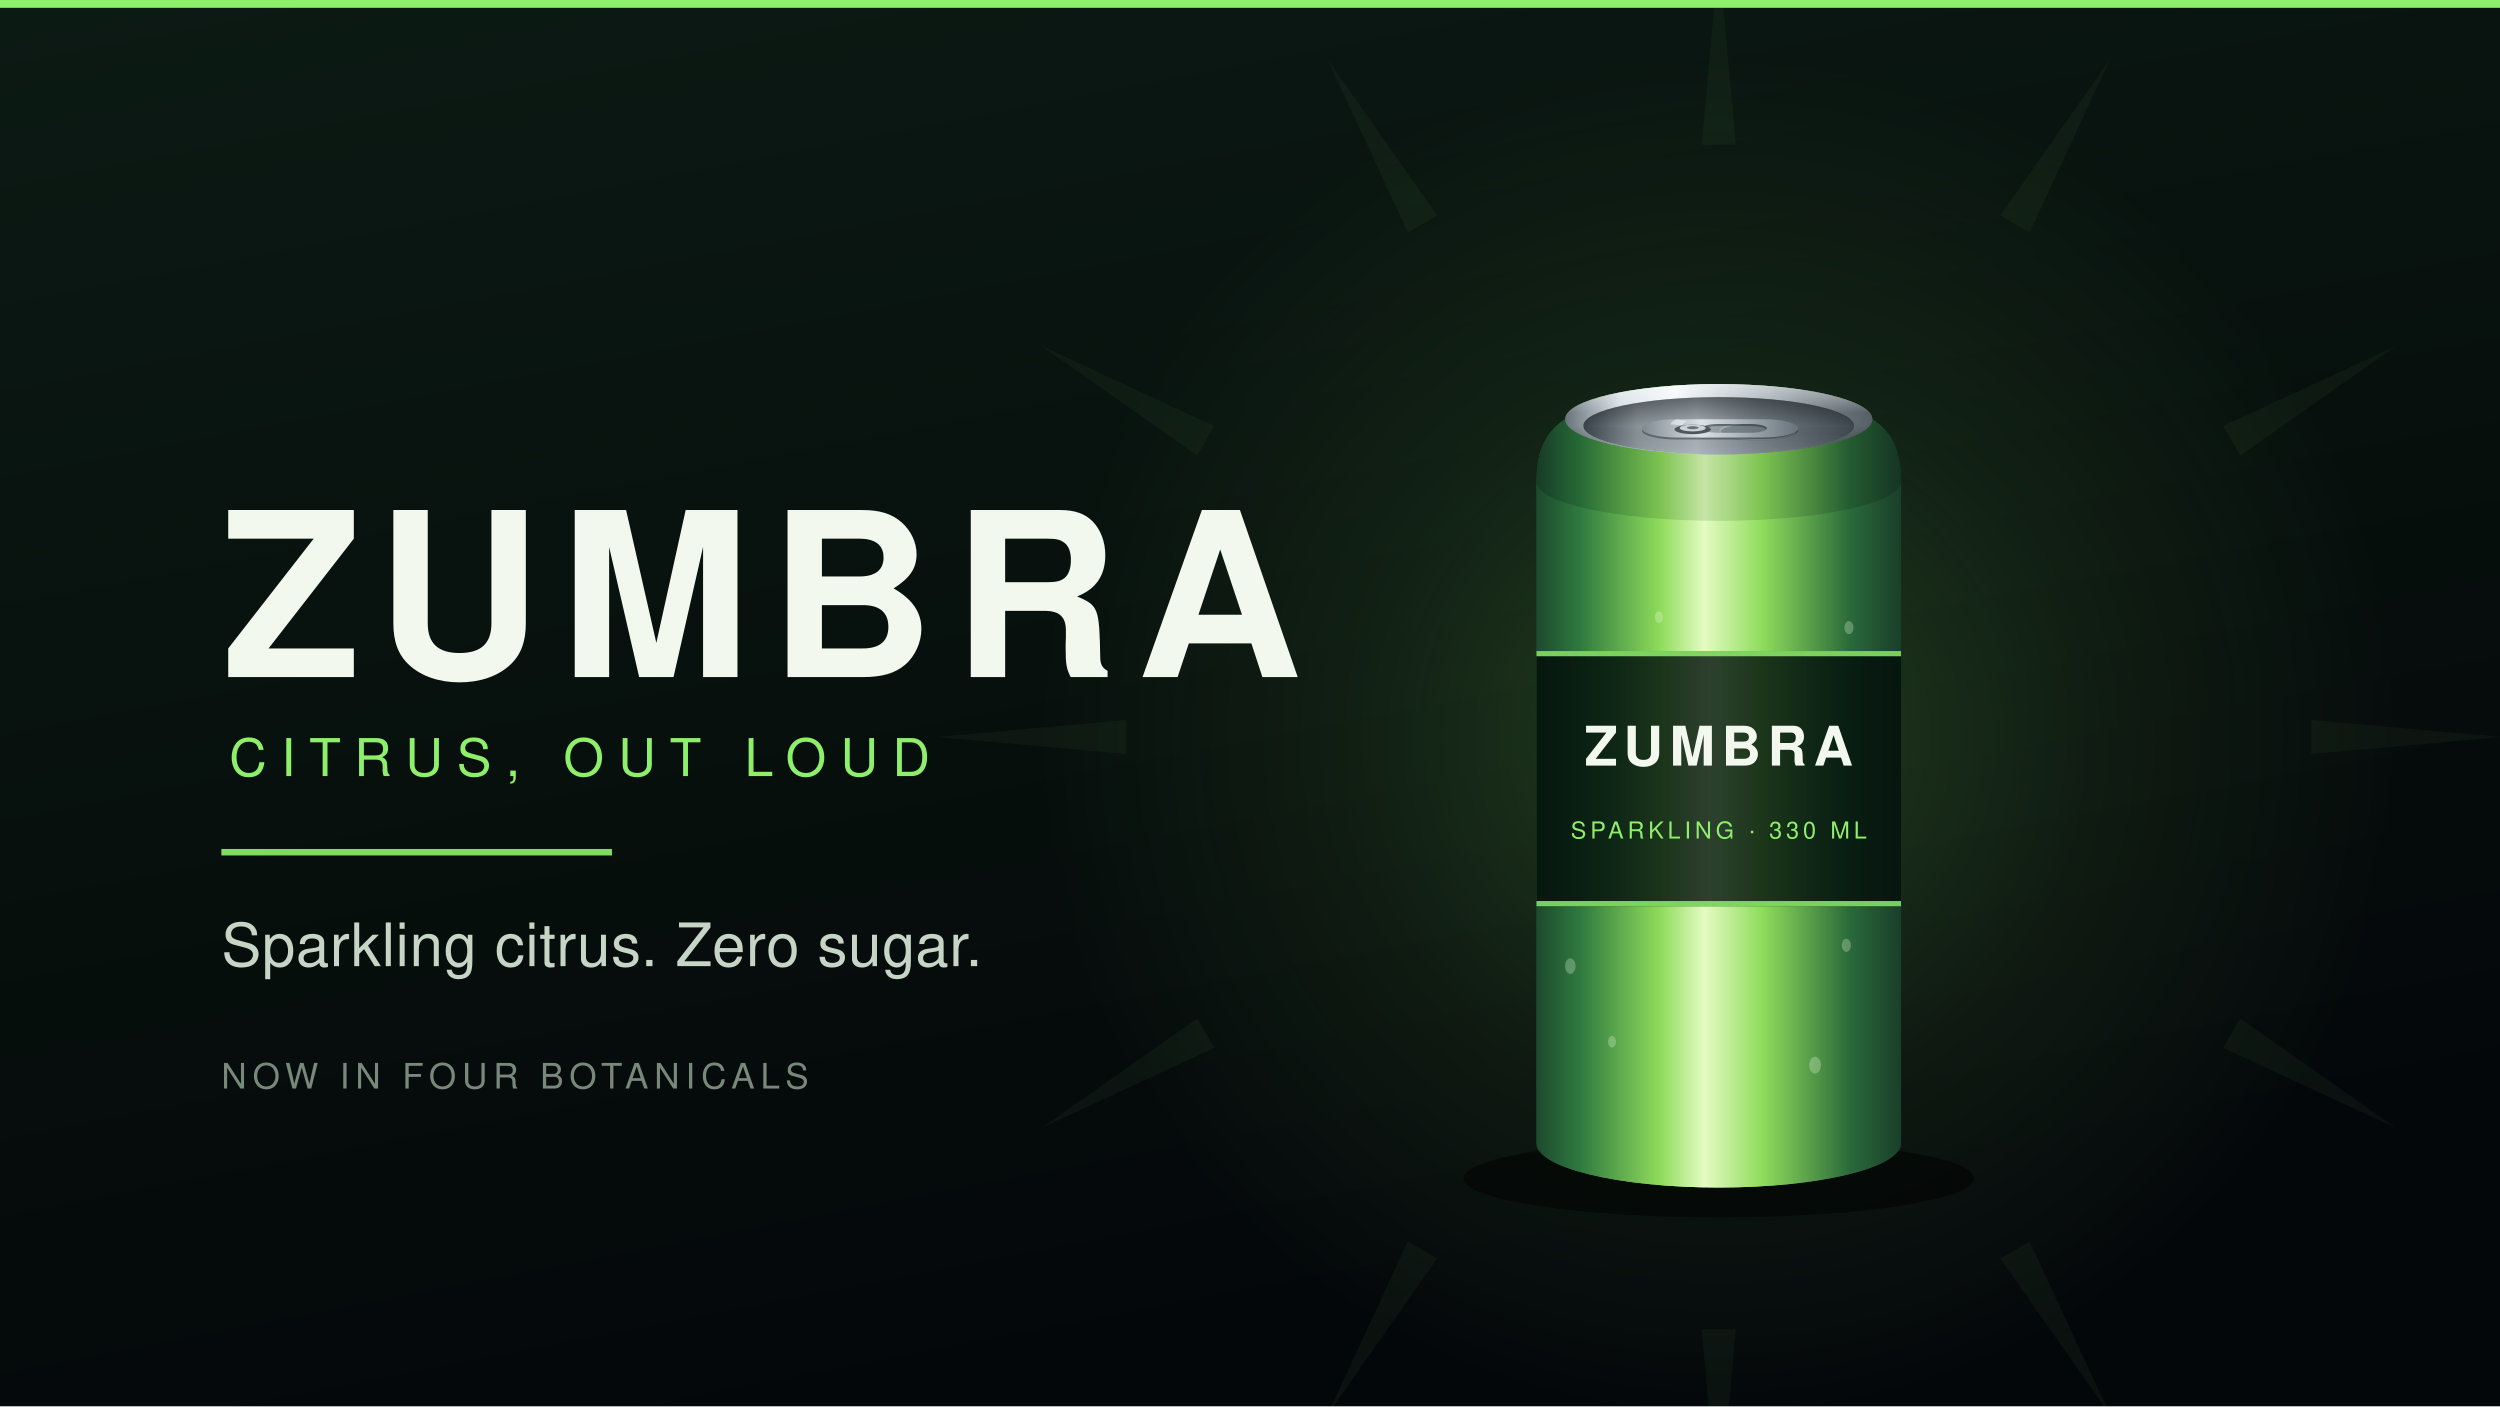
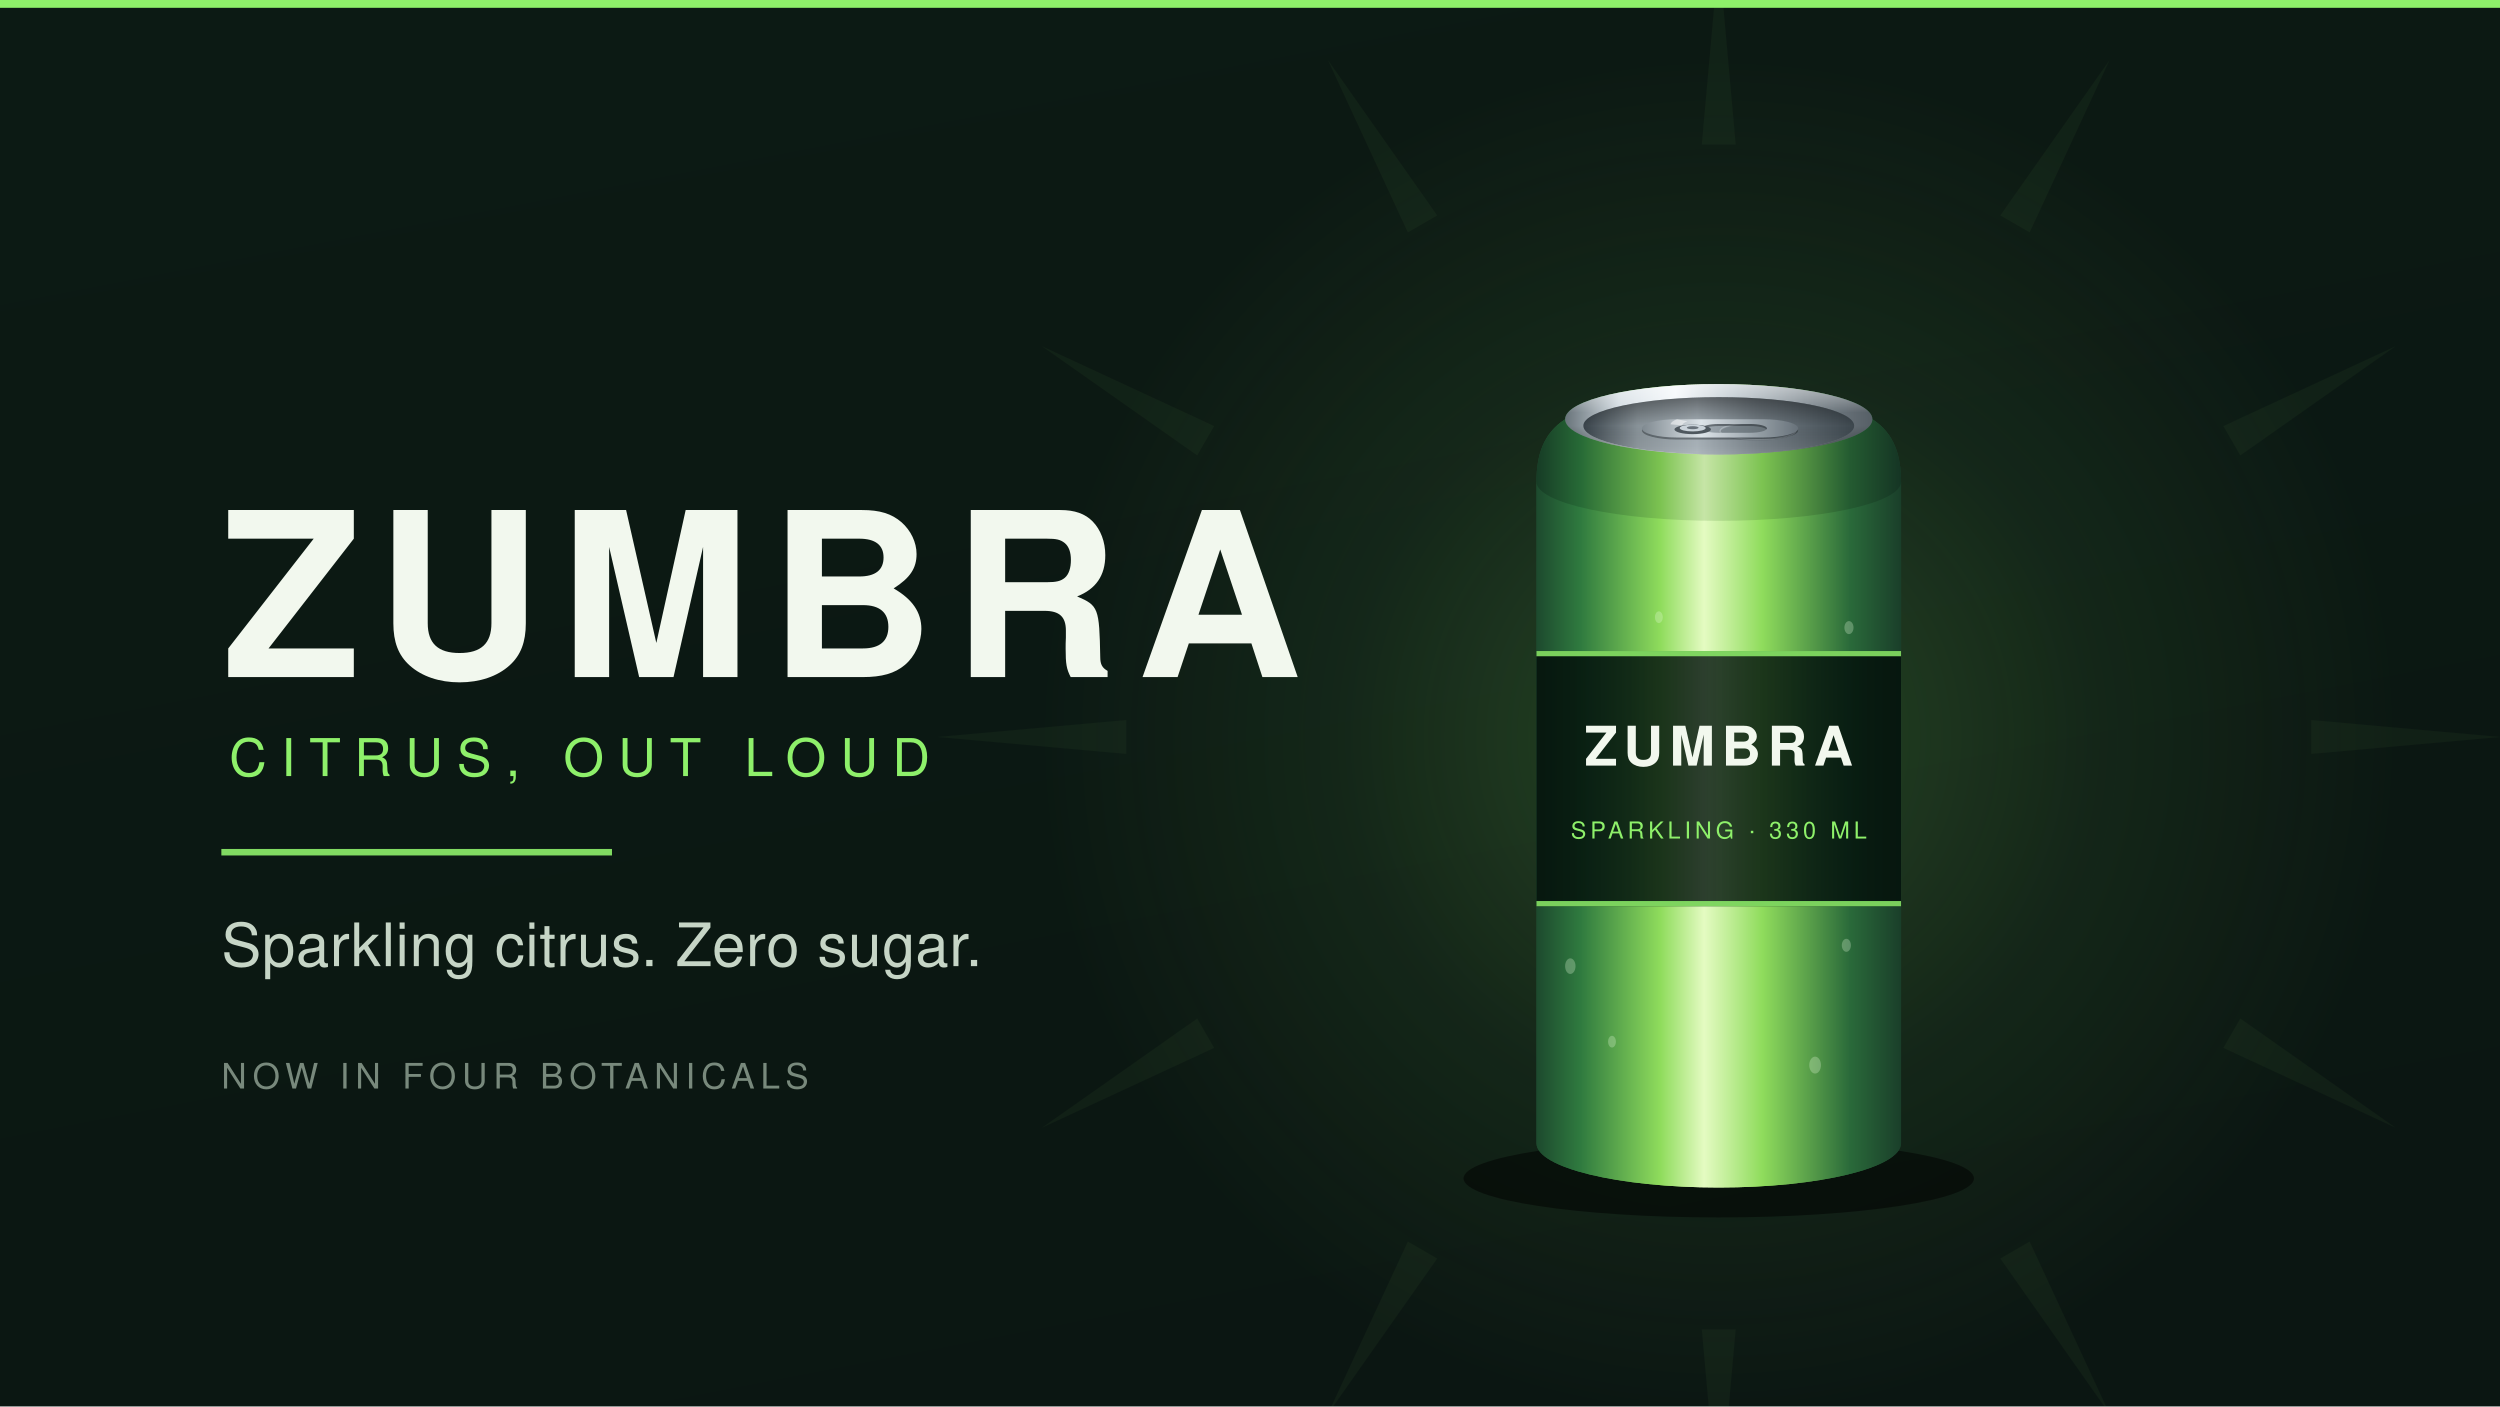
<svg xmlns="http://www.w3.org/2000/svg" width="1920" height="1080" viewBox="0 0 1920 1080" role="img" aria-label="ZUMBRA — Citrus, out loud.">
  <style>
    .t   { font-family: 'Helvetica Neue', Helvetica, Arial, 'Liberation Sans', sans-serif; }
    .b   { font-weight: 700; }
  </style>
  <defs>
    <linearGradient id="fondo" x1="0" y1="0" x2="0.35" y2="1">
      <stop offset="0" stop-color="#0c1a14" />
      <stop offset="0.55" stop-color="#07100d" />
      <stop offset="1" stop-color="#04070a" />
    </linearGradient>
    <radialGradient id="halo" cx="0.5" cy="0.5" r="0.5">
      <stop offset="0" stop-color="#8ef06a" stop-opacity="0.22" />
      <stop offset="0.55" stop-color="#8ef06a" stop-opacity="0.07" />
      <stop offset="1" stop-color="#8ef06a" stop-opacity="0" />
    </radialGradient>
    <linearGradient id="lata" x1="0" y1="0" x2="1" y2="0">
      <stop offset="0" stop-color="#1d4a2e" />
      <stop offset="0.12" stop-color="#2f7a3f" />
      <stop offset="0.34" stop-color="#8fdc5c" />
      <stop offset="0.46" stop-color="#e4fbc2" />
      <stop offset="0.62" stop-color="#8fdc5c" />
      <stop offset="0.86" stop-color="#2a6a3a" />
      <stop offset="1" stop-color="#1a3f2a" />
    </linearGradient>
    <linearGradient id="hombro" x1="0" y1="0" x2="1" y2="0">
      <stop offset="0" stop-color="#173c26" />
      <stop offset="0.12" stop-color="#276a36" />
      <stop offset="0.34" stop-color="#7cc351" />
      <stop offset="0.46" stop-color="#c6e5a6" />
      <stop offset="0.62" stop-color="#7cc351" />
      <stop offset="0.86" stop-color="#245b31" />
      <stop offset="1" stop-color="#153524" />
    </linearGradient>
    <linearGradient id="aroMetal" x1="0" y1="0" x2="1" y2="0">
      <stop offset="0" stop-color="#68737a" />
      <stop offset="0.18" stop-color="#d4dde3" />
      <stop offset="0.36" stop-color="#f3f7fa" />
      <stop offset="0.55" stop-color="#b6c1c8" />
      <stop offset="0.78" stop-color="#7c868d" />
      <stop offset="1" stop-color="#565f66" />
    </linearGradient>
    <linearGradient id="aroFilo" x1="0" y1="0" x2="0" y2="1">
      <stop offset="0" stop-color="#ffffff" stop-opacity="0.6" />
      <stop offset="0.42" stop-color="#ffffff" stop-opacity="0" />
      <stop offset="0.58" stop-color="#000000" stop-opacity="0" />
      <stop offset="1" stop-color="#000000" stop-opacity="0.5" />
    </linearGradient>
    <linearGradient id="tapaHundida" x1="0" y1="0" x2="1" y2="0">
      <stop offset="0" stop-color="#39434a" />
      <stop offset="0.2" stop-color="#889298" />
      <stop offset="0.42" stop-color="#a7b1b8" />
      <stop offset="0.64" stop-color="#757f86" />
      <stop offset="1" stop-color="#3d474e" />
    </linearGradient>
    <linearGradient id="tapaSombra" x1="0" y1="0" x2="0" y2="1">
      <stop offset="0" stop-color="#000000" stop-opacity="0.45" />
      <stop offset="0.5" stop-color="#000000" stop-opacity="0" />
      <stop offset="1" stop-color="#ffffff" stop-opacity="0.12" />
    </linearGradient>
    <linearGradient id="anilla" x1="0" y1="0" x2="1" y2="0">
      <stop offset="0" stop-color="#7f8990" />
      <stop offset="0.38" stop-color="#dde4e9" />
      <stop offset="0.72" stop-color="#99a3aa" />
      <stop offset="1" stop-color="#68727a" />
    </linearGradient>
    <linearGradient id="banda" x1="0" y1="0" x2="1" y2="0">
      <stop offset="0" stop-color="#04120c" stop-opacity="0.92" />
      <stop offset="0.5" stop-color="#06180f" stop-opacity="0.82" />
      <stop offset="1" stop-color="#04120c" stop-opacity="0.92" />
    </linearGradient>
    <linearGradient id="brillo" x1="0" y1="0" x2="1" y2="0">
      <stop offset="0" stop-color="#ffffff" stop-opacity="0" />
      <stop offset="0.5" stop-color="#ffffff" stop-opacity="0.85" />
      <stop offset="1" stop-color="#ffffff" stop-opacity="0" />
    </linearGradient>
    <clipPath id="recorteCuerpo">
      <path d="M1180,370 L1180,878 A140,34 0 0 0 1460,878 L1460,370 A140,30 0 0 1 1180,370 Z" />
    </clipPath>
    <mask id="aroAnillo">
      <ellipse cx="1320" cy="322" rx="118" ry="27" fill="#ffffff" />
      <ellipse cx="1320" cy="327" rx="104" ry="22" fill="#000000" />
    </mask>
    <clipPath id="recorteTapa">
      <ellipse cx="1320" cy="327" rx="104" ry="22" />
    </clipPath>
  </defs>
  <rect x="0" y="0" width="1920" height="1080" fill="url(#fondo)" />
+   <rect x="0" y="0" width="1920" height="1080" fill="#0c1a14" opacity="0.8">
+     <animate attributeName="fill" values="#0c1a14;#2c6a14;#0b3b48;#5a6a0a;#0c1a14" keyTimes="0;0.25;0.5;0.75;1" dur="4s" repeatCount="indefinite" />
+   </rect>
  <rect x="0" y="0" width="1920" height="6" fill="#8ef06a" />
  <g opacity="0.5">
    <g transform="translate(1320,566)">
      <animateTransform attributeName="transform" attributeType="XML" type="rotate" from="0" to="30" dur="6s" repeatCount="indefinite" additive="sum" />
      <g fill="#8ef06a" opacity="0.085">
        <polygon points="0,-600 13,-455 -13,-455" />
        <polygon points="0,-600 13,-455 -13,-455" transform="rotate(30)" />
        <polygon points="0,-600 13,-455 -13,-455" transform="rotate(60)" />
        <polygon points="0,-600 13,-455 -13,-455" transform="rotate(90)" />
        <polygon points="0,-600 13,-455 -13,-455" transform="rotate(120)" />
        <polygon points="0,-600 13,-455 -13,-455" transform="rotate(150)" />
        <polygon points="0,-600 13,-455 -13,-455" transform="rotate(180)" />
        <polygon points="0,-600 13,-455 -13,-455" transform="rotate(210)" />
        <polygon points="0,-600 13,-455 -13,-455" transform="rotate(240)" />
        <polygon points="0,-600 13,-455 -13,-455" transform="rotate(270)" />
        <polygon points="0,-600 13,-455 -13,-455" transform="rotate(300)" />
        <polygon points="0,-600 13,-455 -13,-455" transform="rotate(330)" />
      </g>
    </g>
  </g>
  <ellipse cx="1320" cy="566" rx="520" ry="520" fill="url(#halo)" />
-   <text class="t b" x="170" y="520" font-size="176" letter-spacing="14" fill="#f2f8ee">ZUMBRA</text>
-   <text class="t" x="176" y="596" font-size="40" letter-spacing="11" fill="#8ef06a">CITRUS, OUT LOUD</text>
-   <rect x="170" y="652" width="300" height="5" fill="#8ef06a" opacity="0.9" />
-   <text class="t" x="170" y="742" font-size="46" letter-spacing="0.5" fill="#c6d5c6">Sparkling citrus. Zero sugar.</text>
-   <text class="t" x="170" y="836" font-size="27" letter-spacing="4.5" fill="#78897c">NOW IN FOUR BOTANICALS</text>
-   <ellipse cx="1320" cy="905" rx="196" ry="30" fill="#000000" opacity="0.5" />
-   <path fill="url(#lata)" d="M1180,370 L1180,878 A140,34 0 0 0 1460,878 L1460,370            C1460,350 1455,333 1438,322 A118,27 0 0 0 1202,322            C1185,333 1180,350 1180,370 Z" />
-   <path fill="url(#lata)" d="M1180,370 L1180,878 A140,34 0 0 0 1460,878 L1460,370            A140,30 0 0 1 1180,370 Z" />
-   <path fill="url(#hombro)" d="M1180,370 C1180,350 1185,333 1202,322            A118,27 0 0 0 1438,322            C1455,333 1460,350 1460,370            A140,30 0 0 1 1180,370 Z" />
-   <g clip-path="url(#recorteCuerpo)">
-     <rect x="1170" y="500" width="300" height="196" fill="url(#banda)" />
-     <rect x="1170" y="500" width="300" height="4" fill="#8ef06a" opacity="0.85" />
-     <rect x="1170" y="692" width="300" height="4" fill="#8ef06a" opacity="0.85" />
-   </g>
-   <text class="t b" x="1320" y="588" font-size="42" letter-spacing="5" text-anchor="middle" fill="#f2f8ee">ZUMBRA</text>
-   <text class="t" x="1320" y="644" font-size="18" letter-spacing="3" text-anchor="middle" fill="#8ef06a">SPARKLING · 330 ML</text>
-   <g clip-path="url(#recorteCuerpo)" fill="#eafce0">
-     <circle cx="1222" r="10" opacity="0">
-       <animate attributeName="cy" values="866;430" dur="3s" begin="-0.1s" repeatCount="indefinite" />
-       <animate attributeName="opacity" values="0;0.75;0.75;0" keyTimes="0;0.14;0.78;1" dur="3s" begin="-0.1s" repeatCount="indefinite" />
-     </circle>
-     <circle cx="1268" r="6" opacity="0">
-       <animate attributeName="cy" values="866;430" dur="3s" begin="-0.7s" repeatCount="indefinite" />
-       <animate attributeName="opacity" values="0;0.6;0.6;0" keyTimes="0;0.14;0.78;1" dur="3s" begin="-0.7s" repeatCount="indefinite" />
-     </circle>
-     <circle cx="1310" r="13" opacity="0">
-       <animate attributeName="cy" values="866;430" dur="3s" begin="-1.4s" repeatCount="indefinite" />
-       <animate attributeName="opacity" values="0;0.8;0.8;0" keyTimes="0;0.14;0.78;1" dur="3s" begin="-1.4s" repeatCount="indefinite" />
-     </circle>
-     <circle cx="1352" r="7" opacity="0">
-       <animate attributeName="cy" values="866;430" dur="3s" begin="-2.1s" repeatCount="indefinite" />
-       <animate attributeName="opacity" values="0;0.65;0.65;0" keyTimes="0;0.14;0.78;1" dur="3s" begin="-2.1s" repeatCount="indefinite" />
-     </circle>
-     <circle cx="1398" r="11" opacity="0">
-       <animate attributeName="cy" values="866;430" dur="3s" begin="-2.6s" repeatCount="indefinite" />
-       <animate attributeName="opacity" values="0;0.7;0.7;0" keyTimes="0;0.14;0.78;1" dur="3s" begin="-2.6s" repeatCount="indefinite" />
-     </circle>
-     <circle cx="1432" r="5" opacity="0">
-       <animate attributeName="cy" values="866;430" dur="3s" begin="-0.35s" repeatCount="indefinite" />
-       <animate attributeName="opacity" values="0;0.55;0.55;0" keyTimes="0;0.14;0.78;1" dur="3s" begin="-0.35s" repeatCount="indefinite" />
-     </circle>
-     <circle cx="1246" r="5" opacity="0">
-       <animate attributeName="cy" values="866;430" dur="3s" begin="-1.85s" repeatCount="indefinite" />
-       <animate attributeName="opacity" values="0;0.55;0.55;0" keyTimes="0;0.14;0.78;1" dur="3s" begin="-1.85s" repeatCount="indefinite" />
-     </circle>
-     <circle cx="1376" r="8" opacity="0">
-       <animate attributeName="cy" values="866;430" dur="3s" begin="-1.1s" repeatCount="indefinite" />
-       <animate attributeName="opacity" values="0;0.62;0.62;0" keyTimes="0;0.14;0.78;1" dur="3s" begin="-1.1s" repeatCount="indefinite" />
-     </circle>
-   </g>
-   <g clip-path="url(#recorteCuerpo)" fill="#eafce0" opacity="0.28">
-     <ellipse cx="1206" cy="742" rx="4" ry="6" />
-     <ellipse cx="1238" cy="800" rx="3" ry="4.5" />
-     <ellipse cx="1418" cy="726" rx="3.5" ry="5" />
-     <ellipse cx="1394" cy="818" rx="4.5" ry="6.5" />
-     <ellipse cx="1274" cy="474" rx="3" ry="4.5" />
-     <ellipse cx="1420" cy="482" rx="3.5" ry="5" />
-   </g>
-   <g clip-path="url(#recorteCuerpo)">
-     <polygon points="-46,296 40,296 -6,892 -92,892" fill="url(#brillo)" opacity="0">
-       <animateTransform attributeName="transform" attributeType="XML" type="translate" values="1150,0; 1560,0" dur="3s" repeatCount="indefinite" />
-       <animate attributeName="opacity" values="0;0.5;0.5;0" keyTimes="0;0.2;0.7;1" dur="3s" repeatCount="indefinite" />
-     </polygon>
-   </g>
-   <ellipse cx="1320" cy="322" rx="118" ry="27" fill="url(#aroMetal)" />
-   <rect x="1195" y="290" width="250" height="64" fill="url(#aroFilo)" mask="url(#aroAnillo)" />
-   <ellipse cx="1320" cy="327" rx="104" ry="22" fill="url(#tapaHundida)" />
-   <rect x="1210" y="303" width="220" height="48" fill="url(#tapaSombra)" clip-path="url(#recorteTapa)" />
-   <ellipse cx="1350" cy="332" rx="29" ry="6.5" fill="#5d666d" opacity="0.35" />
-   <ellipse cx="1350" cy="331" rx="29" ry="6.5" fill="none" stroke="#cfd8de" stroke-width="0.9" opacity="0.4" />
-   <g transform="translate(1316,329) scale(1,0.26)">
-     <path fill="#161c20" opacity="0.4" fill-rule="evenodd" d="M-28,-21 A27,27 0 0 0 -28,33 L38,33 A23,23 0 0 0 38,-21 Z              M4,-7 A13,13 0 0 0 4,19 L28,19 A13,13 0 0 0 28,-7 Z" />
-     <path fill="url(#anilla)" fill-rule="evenodd" d="M-28,-27 A27,27 0 0 0 -28,27 L38,27 A23,23 0 0 0 38,-27 Z              M4,-13 A13,13 0 0 0 4,13 L28,13 A13,13 0 0 0 28,-13 Z" />
-     <path fill="#ffffff" opacity="0.5" d="M-28,-27 A27,27 0 0 0 -33,-12 L-24,-9 A21,21 0 0 1 -20,-21 Z" />
-     <ellipse cx="-16" cy="3" rx="14" ry="14" fill="#4e575e" />
-     <ellipse cx="-16" cy="-1" rx="10" ry="10" fill="#cad3da" />
-     <ellipse cx="-16" cy="-2" rx="4.5" ry="4.5" fill="#69727a" />
+   <g>
+     <animateTransform attributeName="transform" attributeType="XML" type="translate" values="-1300,0; 0,0; 0,0; -1300,0; -1300,0; 0,0; 0,0" keyTimes="0;0.07;0.42;0.5;0.55;0.62;1" dur="6s" repeatCount="indefinite" />
+     <text class="t b" x="170" y="520" font-size="176" letter-spacing="14" fill="#f2f8ee">ZUMBRA</text>
+     <text class="t" x="176" y="596" font-size="40" letter-spacing="11" fill="#8ef06a">CITRUS, OUT LOUD</text>
+     <rect x="170" y="652" width="300" height="5" fill="#8ef06a" opacity="0.9" />
+     <text class="t" x="170" y="742" font-size="46" letter-spacing="0.5" fill="#c6d5c6">Sparkling citrus. Zero sugar.</text>
+     <text class="t" x="170" y="836" font-size="27" letter-spacing="4.5" fill="#78897c">NOW IN FOUR BOTANICALS</text>
+   </g>
+   <g>
+     <animateTransform attributeName="transform" attributeType="XML" type="translate" values="0,-1100; 0,0; 0,-70; 0,0; 0,-70; 0,0; 0,1100; 0,-1100; 0,0; 0,-45; 0,0; 1000,0" keyTimes="0;0.08;0.15;0.22;0.29;0.36;0.47;0.47;0.57;0.66;0.8;1" dur="12s" repeatCount="indefinite" />
+     <ellipse cx="1320" cy="905" rx="196" ry="30" fill="#000000" opacity="0.5" />
+     <path fill="url(#lata)" d="M1180,370 L1180,878 A140,34 0 0 0 1460,878 L1460,370            C1460,350 1455,333 1438,322 A118,27 0 0 0 1202,322            C1185,333 1180,350 1180,370 Z" />
+     <path fill="url(#lata)" d="M1180,370 L1180,878 A140,34 0 0 0 1460,878 L1460,370            A140,30 0 0 1 1180,370 Z" />
+     <path fill="url(#hombro)" d="M1180,370 C1180,350 1185,333 1202,322            A118,27 0 0 0 1438,322            C1455,333 1460,350 1460,370            A140,30 0 0 1 1180,370 Z" />
+     <g clip-path="url(#recorteCuerpo)">
+       <rect x="1170" y="500" width="300" height="196" fill="url(#banda)" />
+       <rect x="1170" y="500" width="300" height="4" fill="#8ef06a" opacity="0.85" />
+       <rect x="1170" y="692" width="300" height="4" fill="#8ef06a" opacity="0.85" />
+     </g>
+     <text class="t b" x="1320" y="588" font-size="42" letter-spacing="5" text-anchor="middle" fill="#f2f8ee">ZUMBRA</text>
+     <text class="t" x="1320" y="644" font-size="18" letter-spacing="3" text-anchor="middle" fill="#8ef06a">SPARKLING · 330 ML</text>
+     <g clip-path="url(#recorteCuerpo)" fill="#eafce0">
+       <circle cx="1222" r="10" opacity="0">
+         <animate attributeName="cy" values="866;430" dur="3s" begin="-0.1s" repeatCount="indefinite" />
+         <animate attributeName="opacity" values="0;0.75;0.75;0" keyTimes="0;0.14;0.78;1" dur="3s" begin="-0.1s" repeatCount="indefinite" />
+       </circle>
+       <circle cx="1268" r="6" opacity="0">
+         <animate attributeName="cy" values="866;430" dur="3s" begin="-0.7s" repeatCount="indefinite" />
+         <animate attributeName="opacity" values="0;0.6;0.6;0" keyTimes="0;0.14;0.78;1" dur="3s" begin="-0.7s" repeatCount="indefinite" />
+       </circle>
+       <circle cx="1310" r="13" opacity="0">
+         <animate attributeName="cy" values="866;430" dur="3s" begin="-1.4s" repeatCount="indefinite" />
+         <animate attributeName="opacity" values="0;0.8;0.8;0" keyTimes="0;0.14;0.78;1" dur="3s" begin="-1.4s" repeatCount="indefinite" />
+       </circle>
+       <circle cx="1352" r="7" opacity="0">
+         <animate attributeName="cy" values="866;430" dur="3s" begin="-2.1s" repeatCount="indefinite" />
+         <animate attributeName="opacity" values="0;0.65;0.65;0" keyTimes="0;0.14;0.78;1" dur="3s" begin="-2.1s" repeatCount="indefinite" />
+       </circle>
+       <circle cx="1398" r="11" opacity="0">
+         <animate attributeName="cy" values="866;430" dur="3s" begin="-2.6s" repeatCount="indefinite" />
+         <animate attributeName="opacity" values="0;0.7;0.7;0" keyTimes="0;0.14;0.78;1" dur="3s" begin="-2.6s" repeatCount="indefinite" />
+       </circle>
+       <circle cx="1432" r="5" opacity="0">
+         <animate attributeName="cy" values="866;430" dur="3s" begin="-0.35s" repeatCount="indefinite" />
+         <animate attributeName="opacity" values="0;0.55;0.55;0" keyTimes="0;0.14;0.78;1" dur="3s" begin="-0.35s" repeatCount="indefinite" />
+       </circle>
+       <circle cx="1246" r="5" opacity="0">
+         <animate attributeName="cy" values="866;430" dur="3s" begin="-1.85s" repeatCount="indefinite" />
+         <animate attributeName="opacity" values="0;0.55;0.55;0" keyTimes="0;0.14;0.78;1" dur="3s" begin="-1.85s" repeatCount="indefinite" />
+       </circle>
+       <circle cx="1376" r="8" opacity="0">
+         <animate attributeName="cy" values="866;430" dur="3s" begin="-1.1s" repeatCount="indefinite" />
+         <animate attributeName="opacity" values="0;0.62;0.62;0" keyTimes="0;0.14;0.78;1" dur="3s" begin="-1.1s" repeatCount="indefinite" />
+       </circle>
+     </g>
+     <g clip-path="url(#recorteCuerpo)" fill="#eafce0" opacity="0.28">
+       <ellipse cx="1206" cy="742" rx="4" ry="6" />
+       <ellipse cx="1238" cy="800" rx="3" ry="4.5" />
+       <ellipse cx="1418" cy="726" rx="3.5" ry="5" />
+       <ellipse cx="1394" cy="818" rx="4.5" ry="6.5" />
+       <ellipse cx="1274" cy="474" rx="3" ry="4.5" />
+       <ellipse cx="1420" cy="482" rx="3.5" ry="5" />
+     </g>
+     <g clip-path="url(#recorteCuerpo)">
+       <polygon points="-46,296 40,296 -6,892 -92,892" fill="url(#brillo)" opacity="0">
+         <animateTransform attributeName="transform" attributeType="XML" type="translate" values="1150,0; 1560,0" dur="3s" repeatCount="indefinite" />
+         <animate attributeName="opacity" values="0;0.5;0.5;0" keyTimes="0;0.2;0.7;1" dur="3s" repeatCount="indefinite" />
+       </polygon>
+     </g>
+     <ellipse cx="1320" cy="322" rx="118" ry="27" fill="url(#aroMetal)" />
+     <rect x="1195" y="290" width="250" height="64" fill="url(#aroFilo)" mask="url(#aroAnillo)" />
+     <ellipse cx="1320" cy="327" rx="104" ry="22" fill="url(#tapaHundida)" />
+     <rect x="1210" y="303" width="220" height="48" fill="url(#tapaSombra)" clip-path="url(#recorteTapa)" />
+     <ellipse cx="1350" cy="332" rx="29" ry="6.5" fill="#5d666d" opacity="0.35" />
+     <ellipse cx="1350" cy="331" rx="29" ry="6.5" fill="none" stroke="#cfd8de" stroke-width="0.9" opacity="0.4" />
+     <g transform="translate(1316,329) scale(1,0.26)">
+       <path fill="#161c20" opacity="0.4" fill-rule="evenodd" d="M-28,-21 A27,27 0 0 0 -28,33 L38,33 A23,23 0 0 0 38,-21 Z              M4,-7 A13,13 0 0 0 4,19 L28,19 A13,13 0 0 0 28,-7 Z" />
+       <path fill="url(#anilla)" fill-rule="evenodd" d="M-28,-27 A27,27 0 0 0 -28,27 L38,27 A23,23 0 0 0 38,-27 Z              M4,-13 A13,13 0 0 0 4,13 L28,13 A13,13 0 0 0 28,-13 Z" />
+       <path fill="#ffffff" opacity="0.5" d="M-28,-27 A27,27 0 0 0 -33,-12 L-24,-9 A21,21 0 0 1 -20,-21 Z" />
+       <ellipse cx="-16" cy="3" rx="14" ry="14" fill="#4e575e" />
+       <ellipse cx="-16" cy="-1" rx="10" ry="10" fill="#cad3da" />
+       <ellipse cx="-16" cy="-2" rx="4.5" ry="4.5" fill="#69727a" />
+     </g>
  </g>
  <g fill="#8ef06a" opacity="0.5">
    <circle cx="1548" r="9" opacity="0">
      <animate attributeName="cy" values="880;300" dur="3s" begin="-0.5s" repeatCount="indefinite" />
      <animate attributeName="opacity" values="0;0.45;0.45;0" keyTimes="0;0.15;0.75;1" dur="3s" begin="-0.5s" repeatCount="indefinite" />
    </circle>
    <circle cx="1618" r="6" opacity="0">
      <animate attributeName="cy" values="880;300" dur="3s" begin="-1.7s" repeatCount="indefinite" />
      <animate attributeName="opacity" values="0;0.4;0.4;0" keyTimes="0;0.15;0.75;1" dur="3s" begin="-1.7s" repeatCount="indefinite" />
    </circle>
    <circle cx="1108" r="7" opacity="0">
      <animate attributeName="cy" values="880;300" dur="3s" begin="-2.3s" repeatCount="indefinite" />
      <animate attributeName="opacity" values="0;0.42;0.42;0" keyTimes="0;0.15;0.75;1" dur="3s" begin="-2.3s" repeatCount="indefinite" />
    </circle>
  </g>
</svg>
